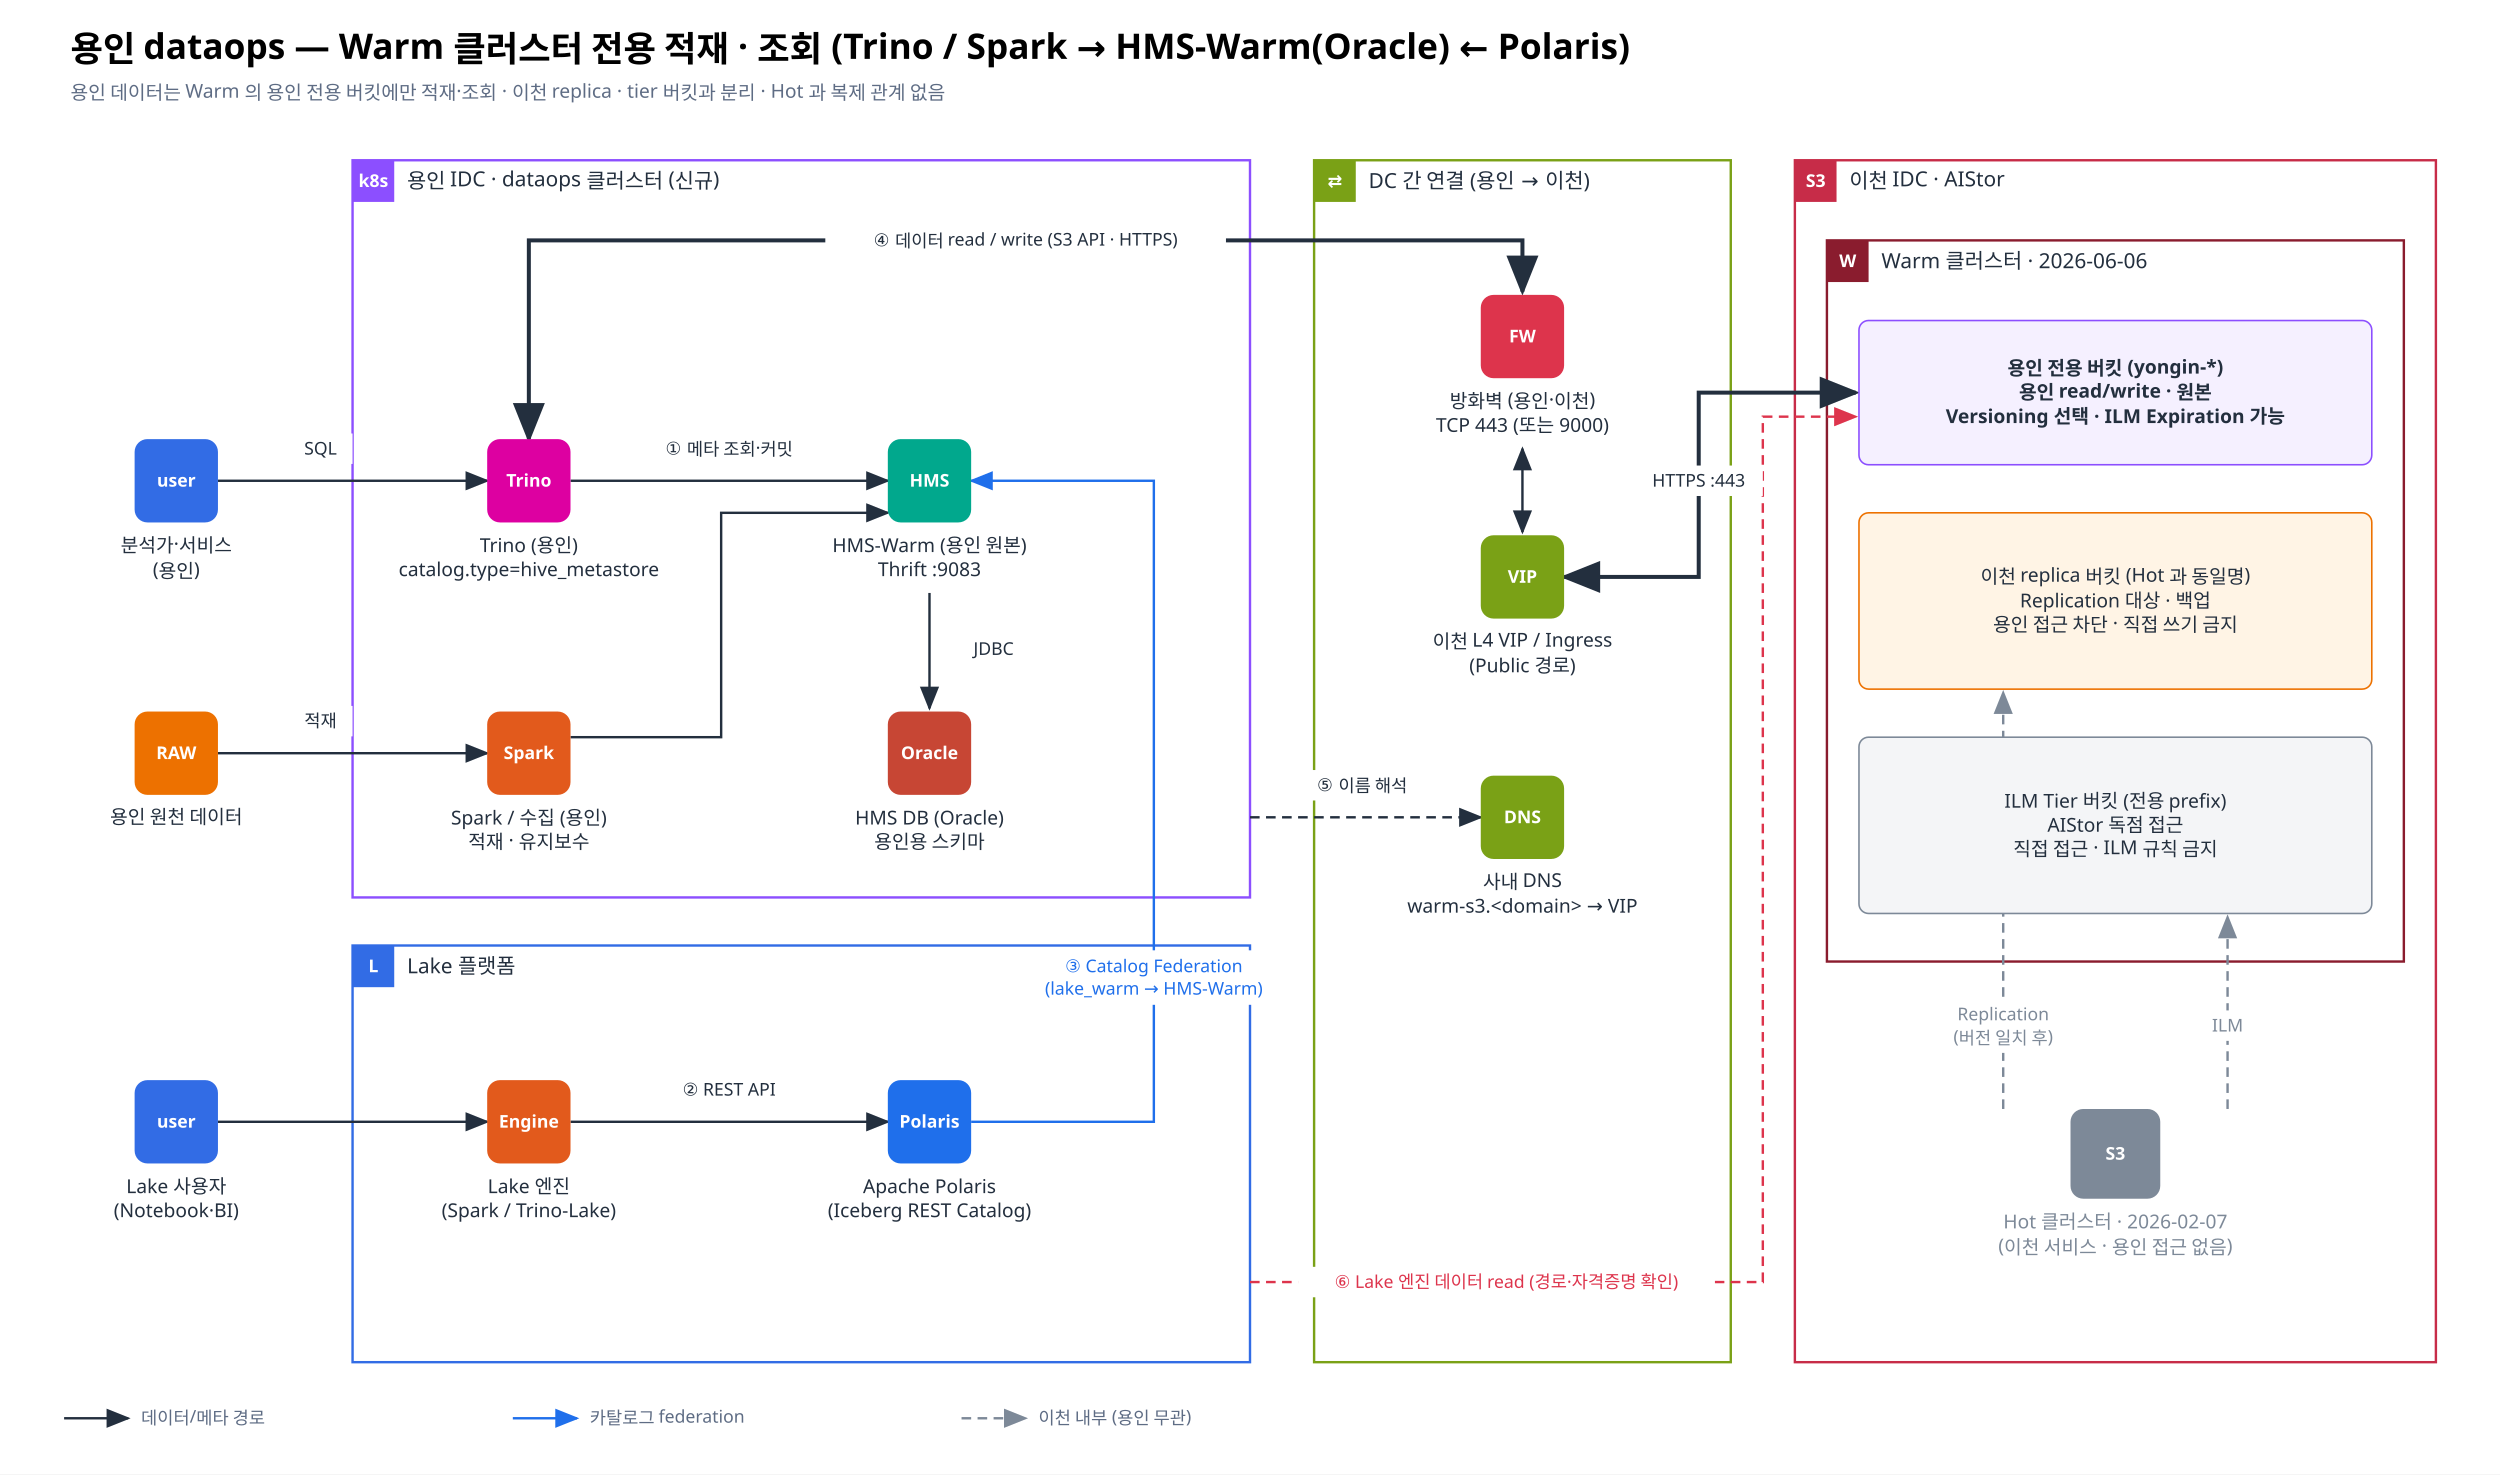
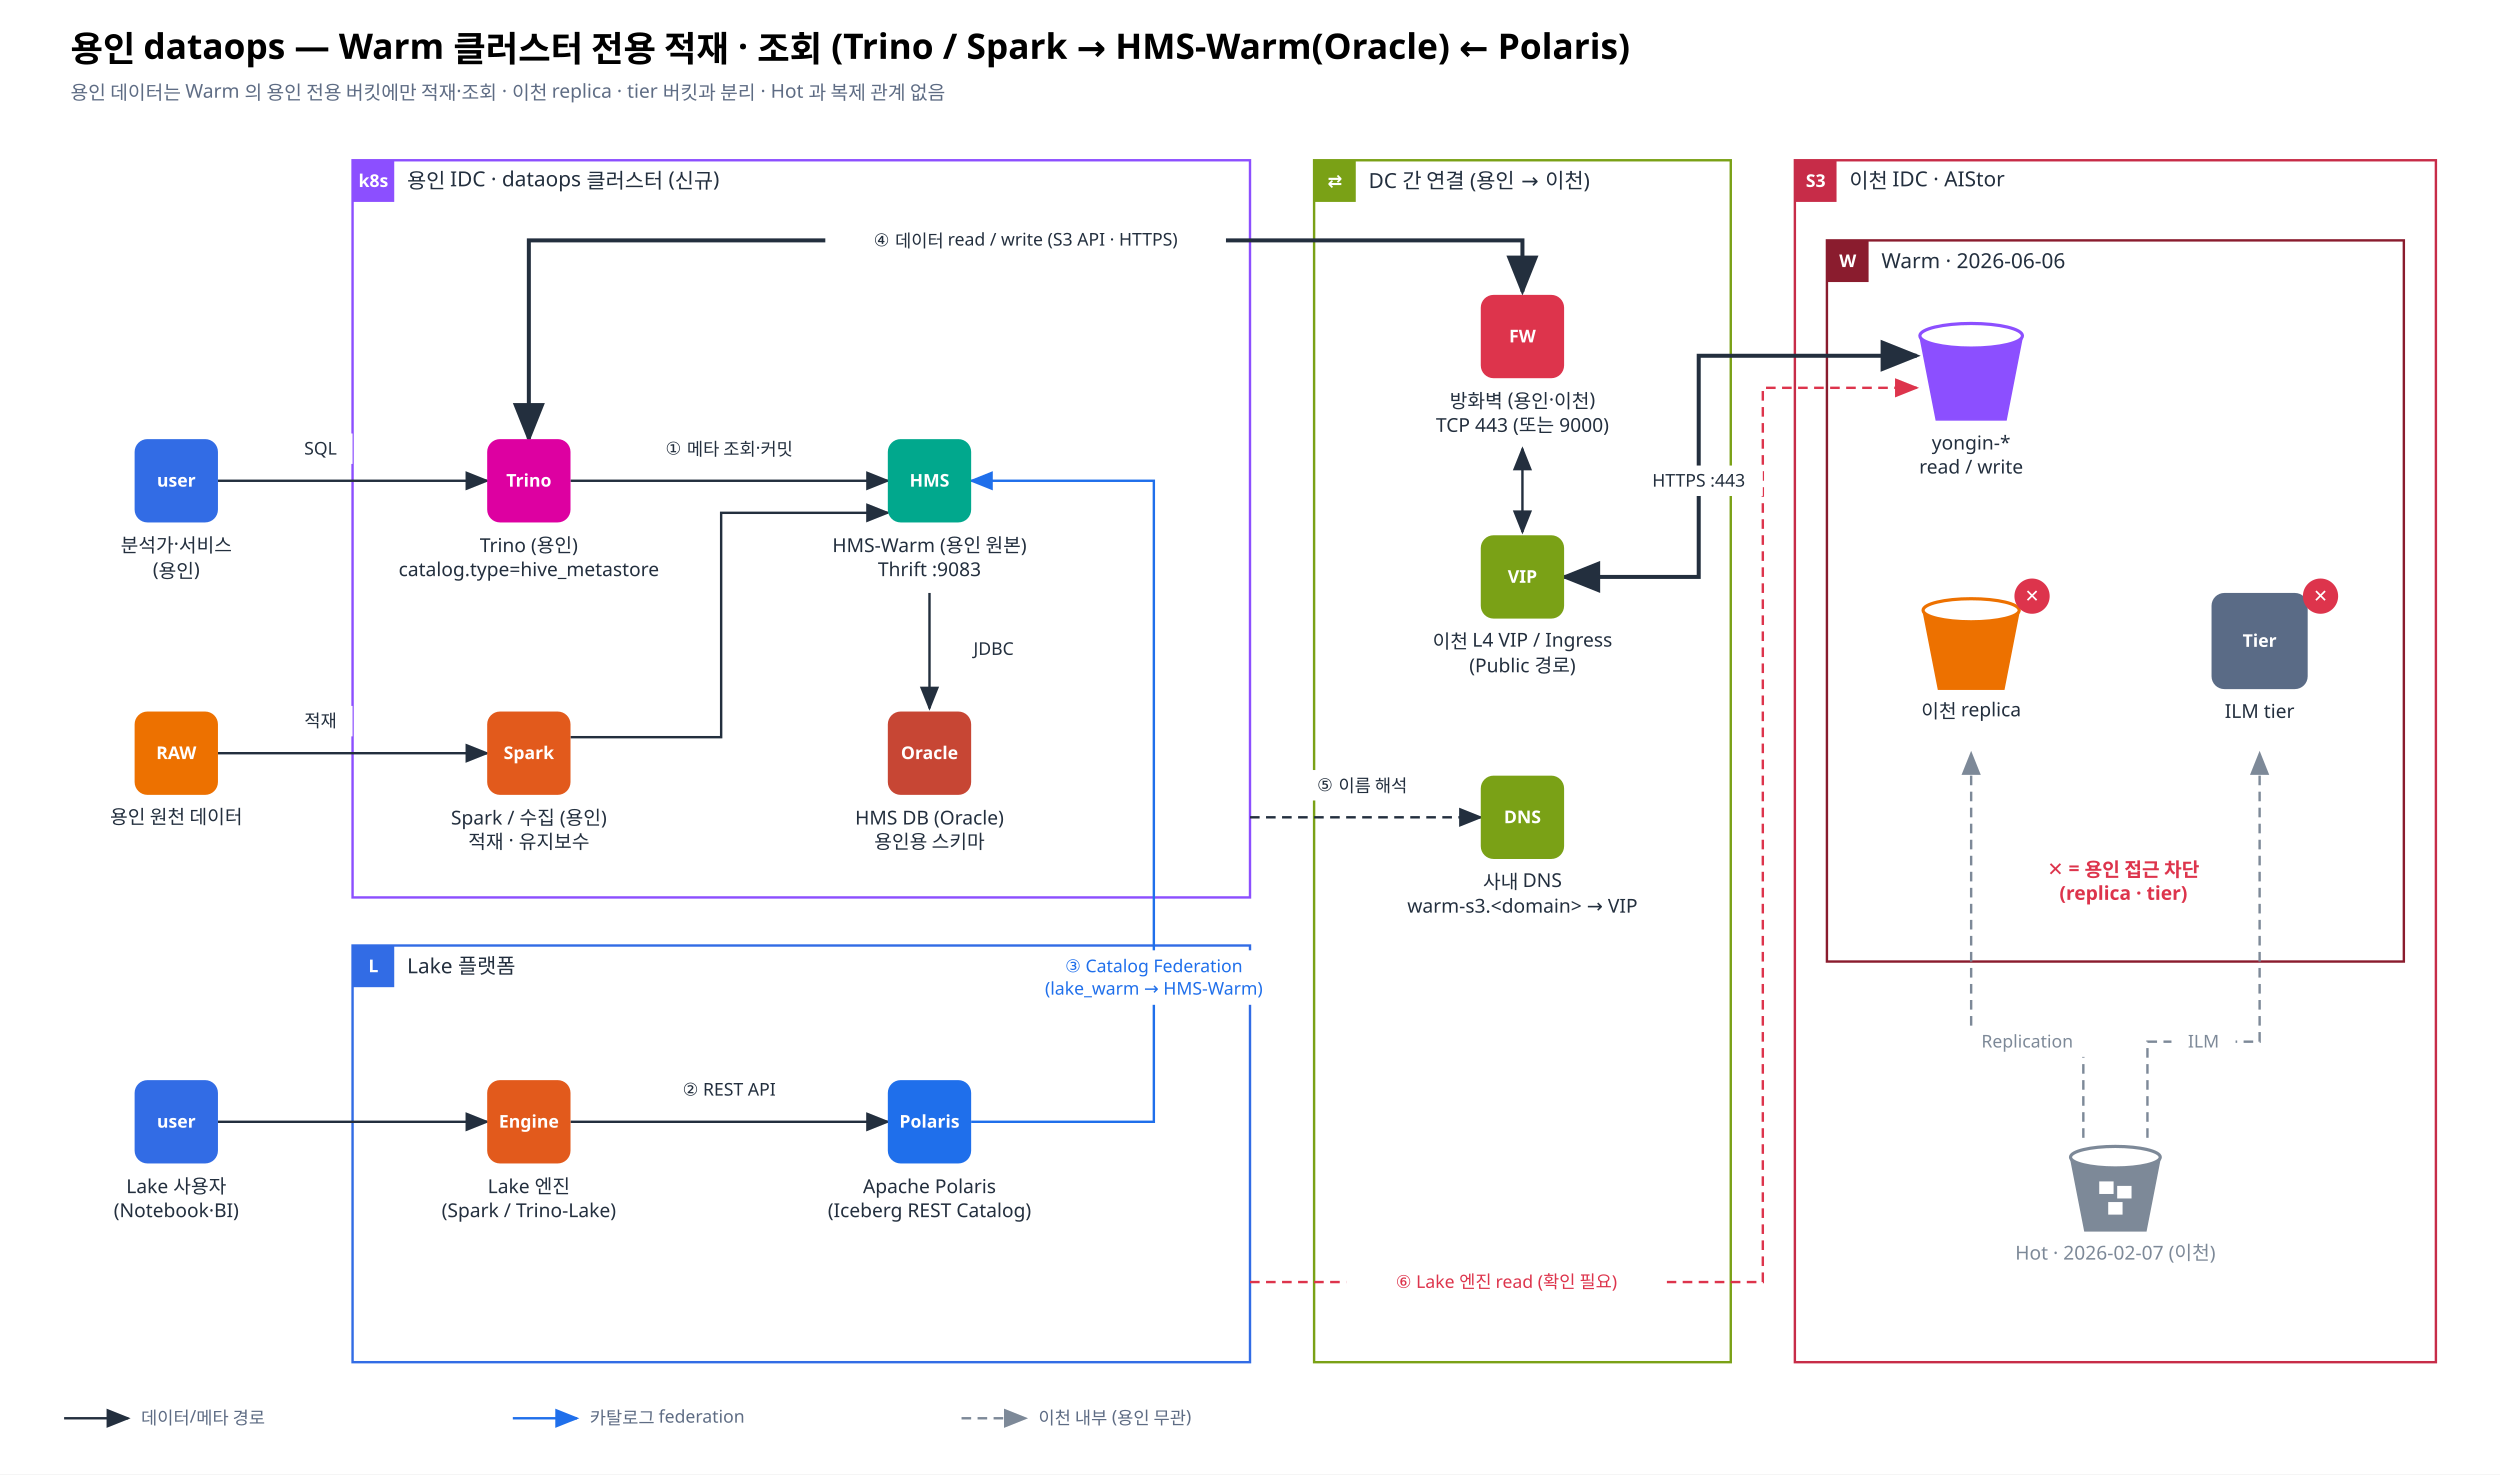
<svg xmlns="http://www.w3.org/2000/svg" width="1560" height="920" font-family="sans-serif">
  <rect width="100%" height="100%" fill="#fff" />
  <defs>
    <marker id="a" markerWidth="10" markerHeight="8" refX="9" refY="4" orient="auto-start-reverse">
      <path d="M0,0 L10,4 L0,8 z" fill="context-stroke" />
    </marker>
  </defs>
  <rect x="220" y="100" width="560" height="460" fill="#FFFFFF" stroke="#8C4FFF" stroke-width="1.5" />
  <rect x="220" y="100" width="26" height="26" fill="#8C4FFF" />
  <text x="233.0" y="116.667" font-size="11" fill="#FFFFFF" text-anchor="middle" font-weight="bold">k8s</text>
  <text x="254" y="117.333" font-size="13" fill="#232F3E" text-anchor="start" font-weight="normal">용인 IDC · dataops 클러스터 (신규)</text>
  <rect x="220" y="590" width="560" height="260" fill="#FFFFFF" stroke="#326CE5" stroke-width="1.5" />
  <rect x="220" y="590" width="26" height="26" fill="#326CE5" />
  <text x="233.0" y="606.667" font-size="11" fill="#FFFFFF" text-anchor="middle" font-weight="bold">L</text>
  <text x="254" y="607.333" font-size="13" fill="#232F3E" text-anchor="start" font-weight="normal">Lake 플랫폼</text>
  <rect x="820" y="100" width="260" height="750" fill="#FFFFFF" stroke="#7AA116" stroke-width="1.5" />
  <rect x="820" y="100" width="26" height="26" fill="#7AA116" />
  <text x="833.0" y="116.667" font-size="11" fill="#FFFFFF" text-anchor="middle" font-weight="bold">⇄</text>
  <text x="854" y="117.333" font-size="13" fill="#232F3E" text-anchor="start" font-weight="normal">DC 간 연결 (용인 → 이천)</text>
  <rect x="1120" y="100" width="400" height="750" fill="#FFFFFF" stroke="#C72C48" stroke-width="1.5" />
  <rect x="1120" y="100" width="26" height="26" fill="#C72C48" />
  <text x="1133.0" y="116.667" font-size="11" fill="#FFFFFF" text-anchor="middle" font-weight="bold">S3</text>
  <text x="1154" y="117.333" font-size="13" fill="#232F3E" text-anchor="start" font-weight="normal">이천 IDC · AIStor</text>
  <rect x="1140" y="150" width="360" height="450" fill="#FFFFFF" stroke="#8A1C2E" stroke-width="1.5" />
  <rect x="1140" y="150" width="26" height="26" fill="#8A1C2E" />
  <text x="1153.0" y="166.667" font-size="11" fill="#FFFFFF" text-anchor="middle" font-weight="bold">W</text>
-   <text x="1174" y="167.333" font-size="13" fill="#232F3E" text-anchor="start" font-weight="normal">Warm 클러스터 · 2026-06-06</text>
+   <text x="1174" y="167.333" font-size="13" fill="#232F3E" text-anchor="start" font-weight="normal">Warm · 2026-06-06</text>
  <polyline points="136.0,300.0 304.0,300.0" fill="none" stroke="#232F3E" stroke-width="1.5" marker-end="url(#a)" />
  <polyline points="136.0,470.0 304.0,470.0" fill="none" stroke="#232F3E" stroke-width="1.5" marker-end="url(#a)" />
  <polyline points="356.0,300.0 554.0,300.0" fill="none" stroke="#232F3E" stroke-width="1.5" marker-end="url(#a)" />
  <polyline points="356.0,460.0 450.0,460.0 450.0,320.0 554.0,320.0" fill="none" stroke="#232F3E" stroke-width="1.5" marker-end="url(#a)" />
  <polyline points="580.0,370.0 580.0,442.0" fill="none" stroke="#232F3E" stroke-width="1.5" marker-end="url(#a)" />
  <polyline points="136.0,700.0 304.0,700.0" fill="none" stroke="#232F3E" stroke-width="1.5" marker-end="url(#a)" />
  <polyline points="356.0,700.0 554.0,700.0" fill="none" stroke="#232F3E" stroke-width="1.5" marker-end="url(#a)" />
  <polyline points="606.0,700.0 720.0,700.0 720.0,300.0 606.0,300.0" fill="none" stroke="#1F6FEB" stroke-width="1.5" marker-end="url(#a)" />
  <polyline points="330.0,274.0 330.0,150.0 950.0,150.0 950.0,182.0" fill="none" stroke="#232F3E" stroke-width="2.5" marker-end="url(#a)" marker-start="url(#a)" />
  <polyline points="950.0,280.0 950.0,332.0" fill="none" stroke="#232F3E" stroke-width="1.5" marker-end="url(#a)" marker-start="url(#a)" />
  <polyline points="780.0,510.0 924.0,510.0" fill="none" stroke="#232F3E" stroke-width="1.5" stroke-dasharray="6 4" marker-end="url(#a)" />
-   <polyline points="976.0,360.0 1060.0,360.0 1060.0,245.0 1158.0,245.0" fill="none" stroke="#232F3E" stroke-width="2.5" marker-end="url(#a)" marker-start="url(#a)" />
-   <polyline points="1250.0,692.0 1250.0,432.0" fill="none" stroke="#7D8998" stroke-width="1.5" stroke-dasharray="6 4" marker-end="url(#a)" />
-   <polyline points="1390.0,692.0 1390.0,572.0" fill="none" stroke="#7D8998" stroke-width="1.5" stroke-dasharray="6 4" marker-end="url(#a)" />
-   <polyline points="780.0,800.0 1100.0,800.0 1100.0,260.0 1158.0,260.0" fill="none" stroke="#DD344C" stroke-width="1.5" stroke-dasharray="6 4" marker-end="url(#a)" />
+   <polyline points="976.0,360.0 1060.0,360.0 1060.0,222.0 1196.0,222.0" fill="none" stroke="#232F3E" stroke-width="2.5" marker-end="url(#a)" marker-start="url(#a)" />
+   <polyline points="1300.0,710.0 1300.0,650.0 1230.0,650.0 1230.0,470.0" fill="none" stroke="#7D8998" stroke-width="1.5" stroke-dasharray="6 4" marker-end="url(#a)" />
+   <polyline points="1340.0,710.0 1340.0,650.0 1410.0,650.0 1410.0,470.0" fill="none" stroke="#7D8998" stroke-width="1.5" stroke-dasharray="6 4" marker-end="url(#a)" />
+   <polyline points="780.0,800.0 1100.0,800.0 1100.0,242.0 1196.0,242.0" fill="none" stroke="#DD344C" stroke-width="1.5" stroke-dasharray="6 4" marker-end="url(#a)" />
  <polyline points="40.0,885.0 80.0,885.0" fill="none" stroke="#232F3E" stroke-width="1.5" marker-end="url(#a)" />
  <polyline points="320.0,885.0 360.0,885.0" fill="none" stroke="#1F6FEB" stroke-width="1.5" marker-end="url(#a)" />
  <polyline points="600.0,885.0 640.0,885.0" fill="none" stroke="#7D8998" stroke-width="1.5" stroke-dasharray="6 4" marker-end="url(#a)" />
  <rect x="84.0" y="274.0" width="52" height="52" rx="8" fill="#326CE5" />
  <text x="110.0" y="303.667" font-size="11" fill="#FFFFFF" text-anchor="middle" font-weight="bold">user</text>
  <rect x="84.0" y="444.0" width="52" height="52" rx="8" fill="#ED7100" />
  <text x="110.0" y="473.667" font-size="11" fill="#FFFFFF" text-anchor="middle" font-weight="bold">RAW</text>
  <rect x="84.0" y="674.0" width="52" height="52" rx="8" fill="#326CE5" />
  <text x="110.0" y="703.667" font-size="11" fill="#FFFFFF" text-anchor="middle" font-weight="bold">user</text>
  <rect x="304.0" y="274.0" width="52" height="52" rx="8" fill="#DD00A1" />
  <text x="330.0" y="303.667" font-size="11" fill="#FFFFFF" text-anchor="middle" font-weight="bold">Trino</text>
  <rect x="304.0" y="444.0" width="52" height="52" rx="8" fill="#E25A1C" />
  <text x="330.0" y="473.667" font-size="11" fill="#FFFFFF" text-anchor="middle" font-weight="bold">Spark</text>
  <rect x="554.0" y="274.0" width="52" height="52" rx="8" fill="#01A88D" />
  <text x="580.0" y="303.667" font-size="11" fill="#FFFFFF" text-anchor="middle" font-weight="bold">HMS</text>
  <rect x="554.0" y="444.0" width="52" height="52" rx="8" fill="#C74634" />
  <text x="580.0" y="473.667" font-size="11" fill="#FFFFFF" text-anchor="middle" font-weight="bold">Oracle</text>
  <rect x="304.0" y="674.0" width="52" height="52" rx="8" fill="#E25A1C" />
  <text x="330.0" y="703.667" font-size="11" fill="#FFFFFF" text-anchor="middle" font-weight="bold">Engine</text>
  <rect x="554.0" y="674.0" width="52" height="52" rx="8" fill="#1F6FEB" />
  <text x="580.0" y="703.667" font-size="11" fill="#FFFFFF" text-anchor="middle" font-weight="bold">Polaris</text>
  <rect x="924.0" y="184.0" width="52" height="52" rx="8" fill="#DD344C" />
  <text x="950.0" y="213.667" font-size="11" fill="#FFFFFF" text-anchor="middle" font-weight="bold">FW</text>
  <rect x="924.0" y="334.0" width="52" height="52" rx="8" fill="#7AA116" />
  <text x="950.0" y="363.667" font-size="11" fill="#FFFFFF" text-anchor="middle" font-weight="bold">VIP</text>
  <rect x="924.0" y="484.0" width="52" height="52" rx="8" fill="#7AA116" />
  <text x="950.0" y="513.667" font-size="11" fill="#FFFFFF" text-anchor="middle" font-weight="bold">DNS</text>
-   <rect x="1160" y="200" width="320" height="90" rx="6" fill="#F5F0FF" stroke="#8C4FFF" />
-   <text x="1320.0" y="234.0" font-size="12" fill="#232F3E" text-anchor="middle" font-weight="bold">용인 전용 버킷 (yongin-*)</text>
-   <text x="1320.0" y="249.0" font-size="12" fill="#232F3E" text-anchor="middle" font-weight="bold">용인 read/write · 원본</text>
-   <text x="1320.0" y="264.0" font-size="12" fill="#232F3E" text-anchor="middle" font-weight="bold">Versioning 선택 · ILM Expiration 가능</text>
-   <rect x="1160" y="320" width="320" height="110" rx="6" fill="#FFF4E5" stroke="#ED7100" />
-   <text x="1320.0" y="364.0" font-size="12" fill="#232F3E" text-anchor="middle" font-weight="normal">이천 replica 버킷 (Hot 과 동일명)</text>
-   <text x="1320.0" y="379.0" font-size="12" fill="#232F3E" text-anchor="middle" font-weight="normal">Replication 대상 · 백업</text>
-   <text x="1320.0" y="394.0" font-size="12" fill="#232F3E" text-anchor="middle" font-weight="normal">용인 접근 차단 · 직접 쓰기 금지</text>
-   <rect x="1160" y="460" width="320" height="110" rx="6" fill="#F4F5F7" stroke="#7D8998" />
-   <text x="1320.0" y="504.0" font-size="12" fill="#232F3E" text-anchor="middle" font-weight="normal">ILM Tier 버킷 (전용 prefix)</text>
-   <text x="1320.0" y="519.0" font-size="12" fill="#232F3E" text-anchor="middle" font-weight="normal">AIStor 독점 접근</text>
-   <text x="1320.0" y="534.0" font-size="12" fill="#232F3E" text-anchor="middle" font-weight="normal">직접 접근 · ILM 규칙 금지</text>
-   <rect x="1292.0" y="692.0" width="56" height="56" rx="8" fill="#7D8998" />
-   <text x="1320.0" y="723.667" font-size="11" fill="#FFFFFF" text-anchor="middle" font-weight="bold">S3</text>
+   <path d="M1198.0,209.52 L1262.0,209.52 L1251.76,262.0 L1208.24,262.0 Z" fill="#8C4FFF" stroke="#8C4FFF" />
+   <ellipse cx="1230.0" cy="209.52" rx="32.0" ry="7.68" fill="#fff" stroke="#8C4FFF" stroke-width="2" />
+   <path d="M1200.0,380.8 L1260.0,380.8 L1250.4,430.0 L1209.6,430.0 Z" fill="#ED7100" stroke="#ED7100" />
+   <ellipse cx="1230.0" cy="380.8" rx="30.0" ry="7.2" fill="#fff" stroke="#ED7100" stroke-width="2" />
+   <rect x="1380.0" y="370.0" width="60" height="60" rx="8" fill="#5A6B86" />
+   <text x="1410.0" y="403.667" font-size="11" fill="#FFFFFF" text-anchor="middle" font-weight="bold">Tier</text>
+   <path d="M1292.0,722.08 L1348.0,722.08 L1339.04,768.0 L1300.96,768.0 Z" fill="#7D8998" stroke="#7D8998" />
+   <ellipse cx="1320.0" cy="722.08" rx="28.0" ry="6.72" fill="#fff" stroke="#7D8998" stroke-width="2" />
+   <rect x="1309.92" y="737.2" width="8.96" height="7.84" fill="#fff" />
+   <rect x="1321.12" y="740.0" width="8.96" height="7.84" fill="#fff" />
+   <rect x="1315.52" y="750.08" width="8.96" height="7.84" fill="#fff" />
  <text x="44" y="38.333" font-size="22" fill="#000000" text-anchor="start" font-weight="bold">용인 dataops — Warm 클러스터 전용 적재 · 조회 (Trino / Spark → HMS-Warm(Oracle) ← Polaris)</text>
  <text x="44" y="62.0" font-size="12" fill="#5E6C84" text-anchor="start" font-weight="normal">용인 데이터는 Warm 의 용인 전용 버킷에만 적재·조회 · 이천 replica · tier 버킷과 분리 · Hot 과 복제 관계 없음</text>
  <text x="110.0" y="344.5" font-size="12" fill="#232F3E" text-anchor="middle" font-weight="normal">분석가·서비스</text>
  <text x="110.0" y="359.5" font-size="12" fill="#232F3E" text-anchor="middle" font-weight="normal">(용인)</text>
  <text x="110.0" y="514.0" font-size="12" fill="#232F3E" text-anchor="middle" font-weight="normal">용인 원천 데이터</text>
  <text x="110.0" y="744.5" font-size="12" fill="#232F3E" text-anchor="middle" font-weight="normal">Lake 사용자</text>
  <text x="110.0" y="759.5" font-size="12" fill="#232F3E" text-anchor="middle" font-weight="normal">(Notebook·BI)</text>
  <text x="330.0" y="344.5" font-size="12" fill="#232F3E" text-anchor="middle" font-weight="normal">Trino (용인)</text>
  <text x="330.0" y="359.5" font-size="12" fill="#232F3E" text-anchor="middle" font-weight="normal">catalog.type=hive_metastore</text>
  <text x="330.0" y="514.5" font-size="12" fill="#232F3E" text-anchor="middle" font-weight="normal">Spark / 수집 (용인)</text>
  <text x="330.0" y="529.5" font-size="12" fill="#232F3E" text-anchor="middle" font-weight="normal">적재 · 유지보수</text>
  <text x="580.0" y="344.5" font-size="12" fill="#232F3E" text-anchor="middle" font-weight="normal">HMS-Warm (용인 원본)</text>
  <text x="580.0" y="359.5" font-size="12" fill="#232F3E" text-anchor="middle" font-weight="normal">Thrift :9083</text>
  <text x="580.0" y="514.5" font-size="12" fill="#232F3E" text-anchor="middle" font-weight="normal">HMS DB (Oracle)</text>
  <text x="580.0" y="529.5" font-size="12" fill="#232F3E" text-anchor="middle" font-weight="normal">용인용 스키마</text>
  <rect x="180.0" y="270.5" width="40" height="19" fill="#FFFFFF" />
  <text x="200.0" y="283.667" font-size="11" fill="#232F3E" text-anchor="middle" font-weight="normal">SQL</text>
  <rect x="180.0" y="440.5" width="40" height="19" fill="#FFFFFF" />
  <text x="200.0" y="453.667" font-size="11" fill="#232F3E" text-anchor="middle" font-weight="normal">적재</text>
  <rect x="395.0" y="270.5" width="120" height="19" fill="#FFFFFF" />
  <text x="455.0" y="283.667" font-size="11" fill="#232F3E" text-anchor="middle" font-weight="normal">① 메타 조회·커밋</text>
  <rect x="595.0" y="395.5" width="50" height="19" fill="#FFFFFF" />
  <text x="620.0" y="408.667" font-size="11" fill="#232F3E" text-anchor="middle" font-weight="normal">JDBC</text>
  <text x="330.0" y="744.5" font-size="12" fill="#232F3E" text-anchor="middle" font-weight="normal">Lake 엔진</text>
  <text x="330.0" y="759.5" font-size="12" fill="#232F3E" text-anchor="middle" font-weight="normal">(Spark / Trino-Lake)</text>
  <text x="580.0" y="744.5" font-size="12" fill="#232F3E" text-anchor="middle" font-weight="normal">Apache Polaris</text>
  <text x="580.0" y="759.5" font-size="12" fill="#232F3E" text-anchor="middle" font-weight="normal">(Iceberg REST Catalog)</text>
  <rect x="410.0" y="670.5" width="90" height="19" fill="#FFFFFF" />
  <text x="455.0" y="683.667" font-size="11" fill="#232F3E" text-anchor="middle" font-weight="normal">② REST API</text>
  <rect x="640.0" y="593.0" width="160" height="34" fill="#FFFFFF" />
  <text x="720.0" y="606.667" font-size="11" fill="#1F6FEB" text-anchor="middle" font-weight="normal">③ Catalog Federation</text>
  <text x="720.0" y="620.667" font-size="11" fill="#1F6FEB" text-anchor="middle" font-weight="normal">(lake_warm → HMS-Warm)</text>
  <text x="950.0" y="254.5" font-size="12" fill="#232F3E" text-anchor="middle" font-weight="normal">방화벽 (용인·이천)</text>
  <text x="950.0" y="269.5" font-size="12" fill="#232F3E" text-anchor="middle" font-weight="normal">TCP 443 (또는 9000)</text>
  <text x="950.0" y="404.5" font-size="12" fill="#232F3E" text-anchor="middle" font-weight="normal">이천 L4 VIP / Ingress</text>
  <text x="950.0" y="419.5" font-size="12" fill="#232F3E" text-anchor="middle" font-weight="normal">(Public 경로)</text>
  <text x="950.0" y="554.5" font-size="12" fill="#232F3E" text-anchor="middle" font-weight="normal">사내 DNS</text>
  <text x="950.0" y="569.5" font-size="12" fill="#232F3E" text-anchor="middle" font-weight="normal">warm-s3.&lt;domain&gt; → VIP</text>
  <rect x="515.0" y="140.5" width="250" height="19" fill="#FFFFFF" />
  <text x="640.0" y="153.667" font-size="11" fill="#232F3E" text-anchor="middle" font-weight="normal">④ 데이터 read / write (S3 API · HTTPS)</text>
  <rect x="810.0" y="480.5" width="80" height="19" fill="#FFFFFF" />
  <text x="850.0" y="493.667" font-size="11" fill="#232F3E" text-anchor="middle" font-weight="normal">⑤ 이름 해석</text>
+   <text x="1230.0" y="280.5" font-size="12" fill="#232F3E" text-anchor="middle" font-weight="normal">yongin-*</text>
+   <text x="1230.0" y="295.5" font-size="12" fill="#232F3E" text-anchor="middle" font-weight="normal">read / write</text>
+   <text x="1230.0" y="448.0" font-size="12" fill="#232F3E" text-anchor="middle" font-weight="normal">이천 replica</text>
+   <text x="1410.0" y="448.0" font-size="12" fill="#232F3E" text-anchor="middle" font-weight="normal">ILM tier</text>
+   <circle cx="1268.0" cy="372.0" r="11.0" fill="#DD344C" />
+   <text x="1268.0" y="375.667" font-size="11" fill="#FFFFFF" text-anchor="middle" font-weight="bold">✕</text>
+   <circle cx="1448.0" cy="372.0" r="11.0" fill="#DD344C" />
+   <text x="1448.0" y="375.667" font-size="11" fill="#FFFFFF" text-anchor="middle" font-weight="bold">✕</text>
+   <text x="1325.0" y="546.5" font-size="12" fill="#DD344C" text-anchor="middle" font-weight="bold">✕ = 용인 접근 차단</text>
+   <text x="1325.0" y="561.5" font-size="12" fill="#DD344C" text-anchor="middle" font-weight="bold">(replica · tier)</text>
  <rect x="1020.0" y="290.5" width="80" height="19" fill="#FFFFFF" />
  <text x="1060.0" y="303.667" font-size="11" fill="#232F3E" text-anchor="middle" font-weight="normal">HTTPS :443</text>
-   <text x="1320.0" y="766.5" font-size="12" fill="#7D8998" text-anchor="middle" font-weight="normal">Hot 클러스터 · 2026-02-07</text>
-   <text x="1320.0" y="781.5" font-size="12" fill="#7D8998" text-anchor="middle" font-weight="normal">(이천 서비스 · 용인 접근 없음)</text>
-   <rect x="1205.0" y="623.0" width="90" height="34" fill="#FFFFFF" />
-   <text x="1250.0" y="636.667" font-size="11" fill="#7D8998" text-anchor="middle" font-weight="normal">Replication</text>
-   <text x="1250.0" y="650.667" font-size="11" fill="#7D8998" text-anchor="middle" font-weight="normal">(버전 일치 후)</text>
-   <rect x="1370.0" y="630.5" width="40" height="19" fill="#FFFFFF" />
-   <text x="1390.0" y="643.667" font-size="11" fill="#7D8998" text-anchor="middle" font-weight="normal">ILM</text>
-   <rect x="810.0" y="790.5" width="260" height="19" fill="#FFFFFF" />
-   <text x="940.0" y="803.667" font-size="11" fill="#DD344C" text-anchor="middle" font-weight="normal">⑥ Lake 엔진 데이터 read (경로·자격증명 확인)</text>
+   <text x="1320.0" y="786.0" font-size="12" fill="#7D8998" text-anchor="middle" font-weight="normal">Hot · 2026-02-07 (이천)</text>
+   <rect x="1225.0" y="640.5" width="80" height="19" fill="#FFFFFF" />
+   <text x="1265.0" y="653.667" font-size="11" fill="#7D8998" text-anchor="middle" font-weight="normal">Replication</text>
+   <rect x="1355.0" y="640.5" width="40" height="19" fill="#FFFFFF" />
+   <text x="1375.0" y="653.667" font-size="11" fill="#7D8998" text-anchor="middle" font-weight="normal">ILM</text>
+   <rect x="840.0" y="790.5" width="200" height="19" fill="#FFFFFF" />
+   <text x="940.0" y="803.667" font-size="11" fill="#DD344C" text-anchor="middle" font-weight="normal">⑥ Lake 엔진 read (확인 필요)</text>
  <text x="88" y="888.667" font-size="11" fill="#5E6C84" text-anchor="start" font-weight="normal">데이터/메타 경로</text>
  <text x="368" y="888.667" font-size="11" fill="#5E6C84" text-anchor="start" font-weight="normal">카탈로그 federation</text>
  <text x="648" y="888.667" font-size="11" fill="#5E6C84" text-anchor="start" font-weight="normal">이천 내부 (용인 무관)</text>
</svg>
